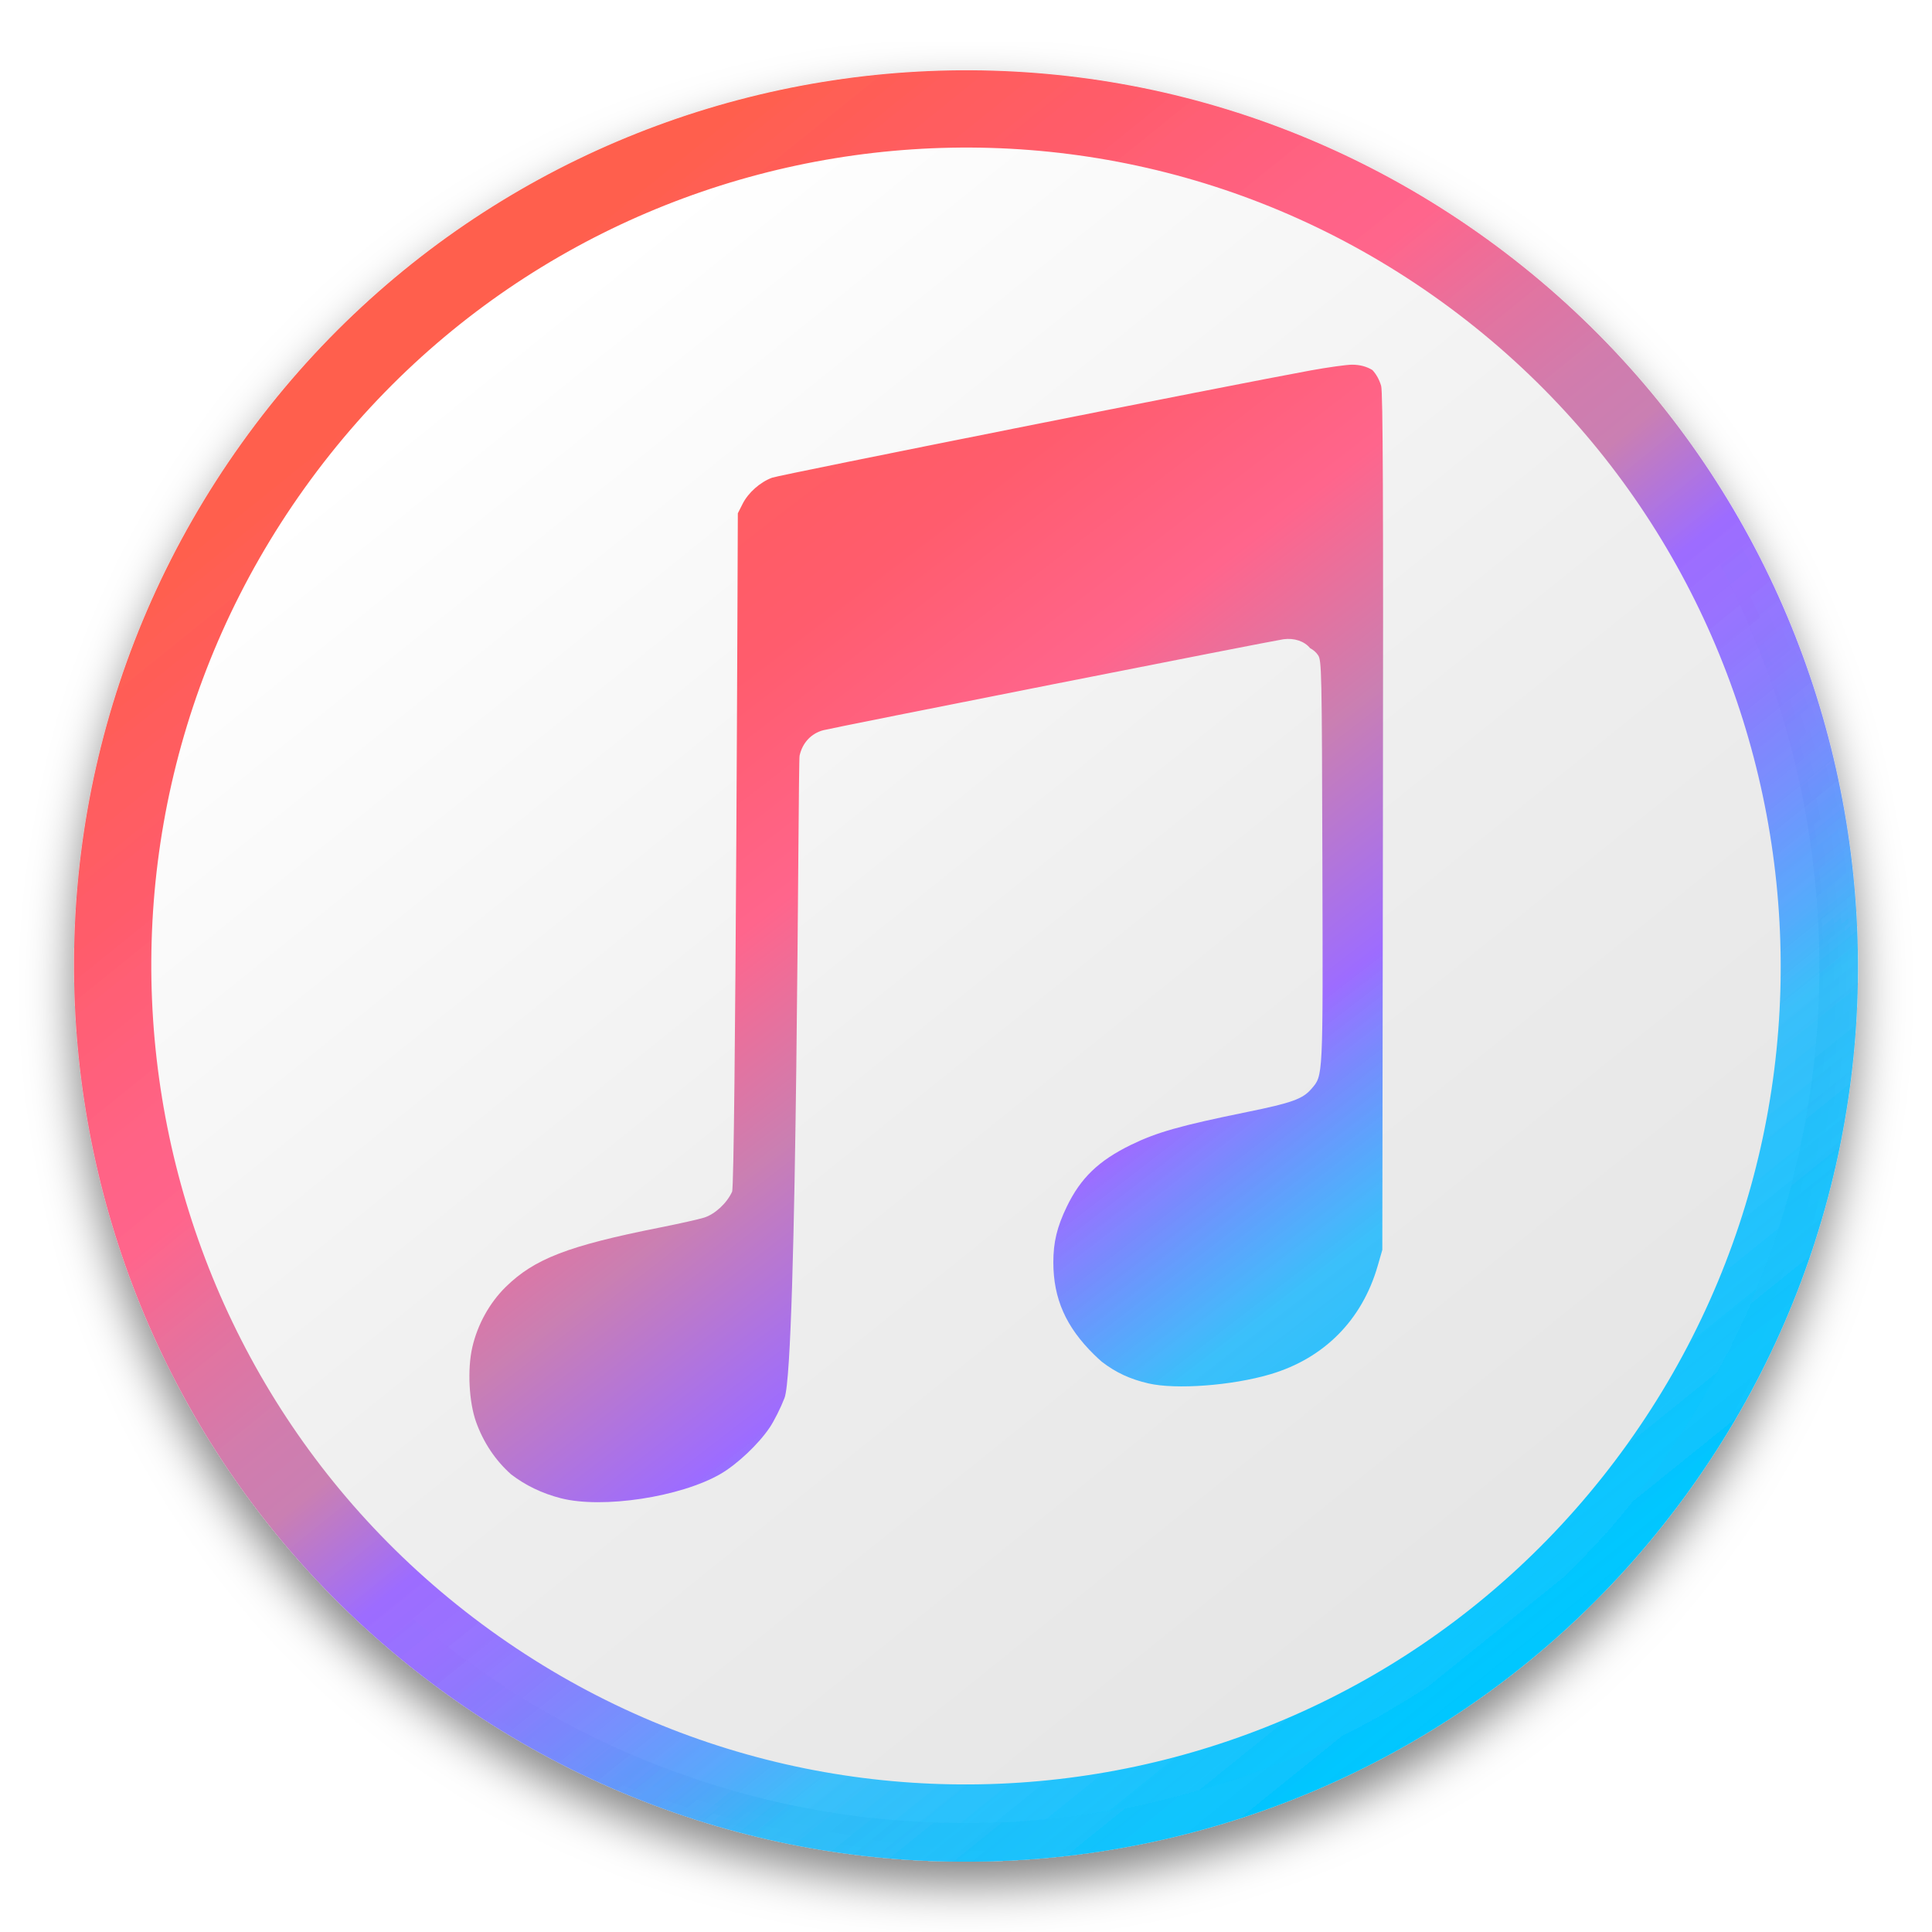
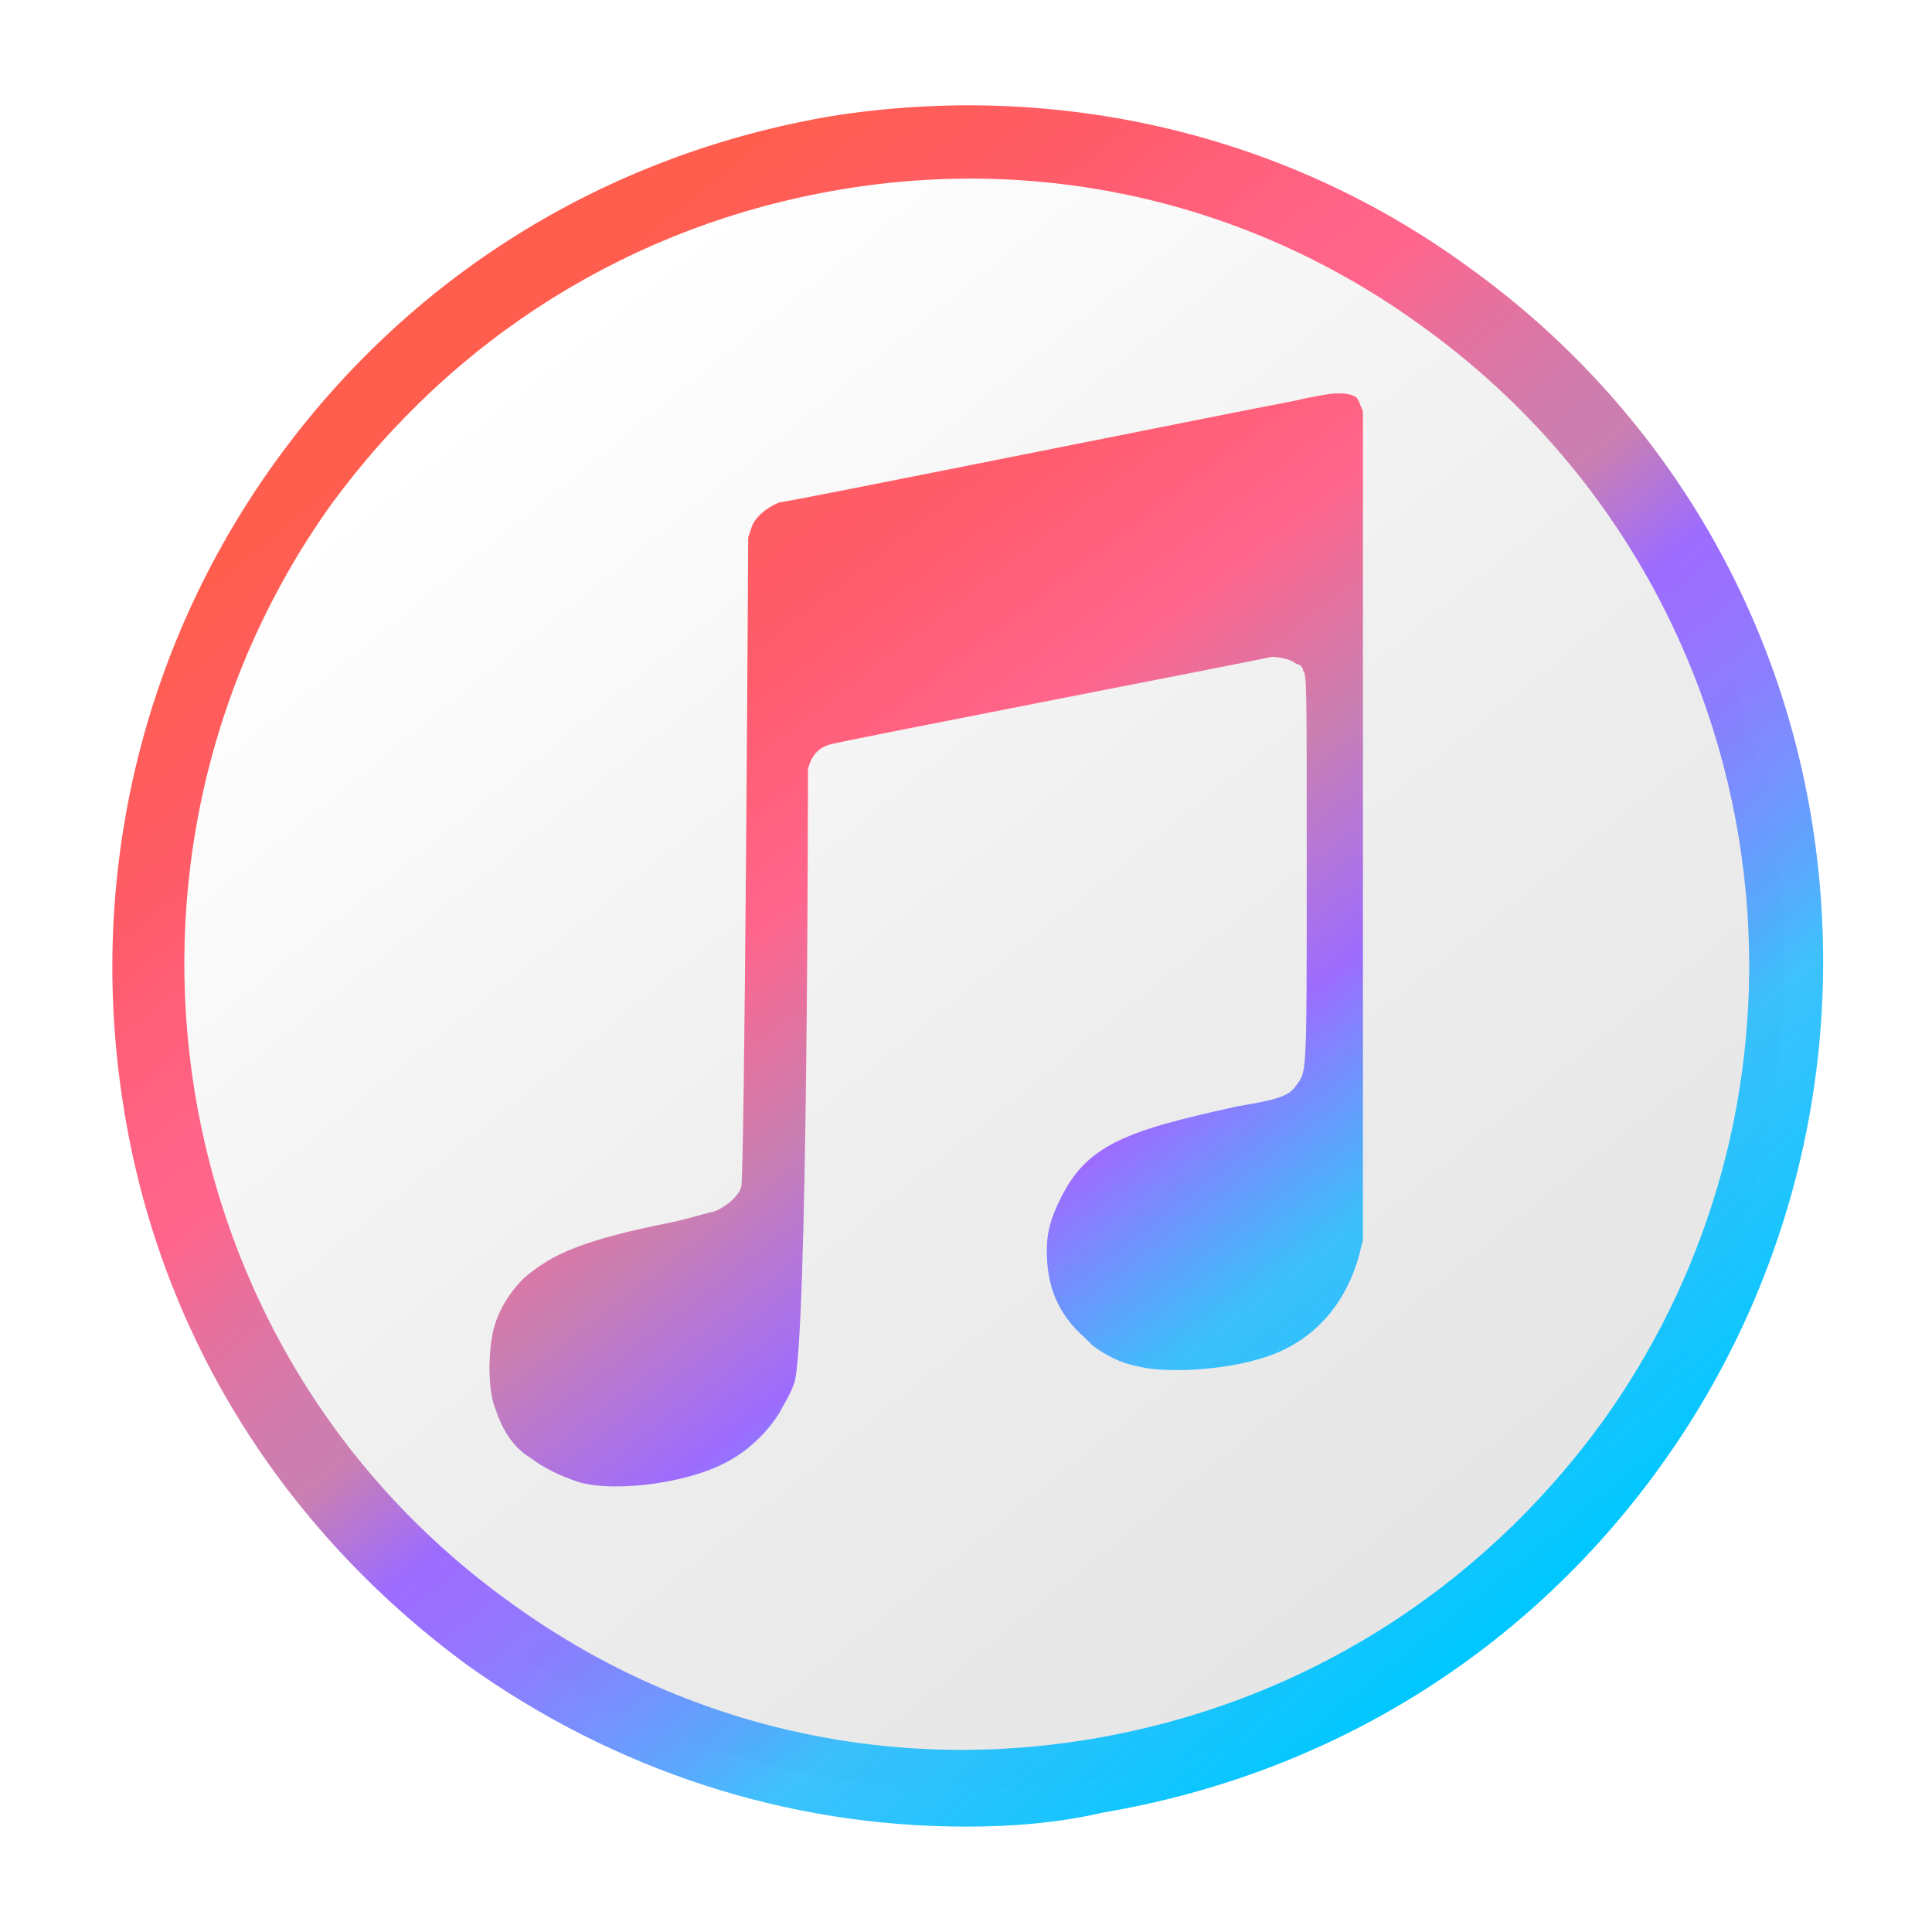
- <svg xmlns="http://www.w3.org/2000/svg" viewBox="0 0 500 500">
-   <defs>
-     <filter x="-6.1%" y="-3.9%" width="112.1%" height="113.2%" filterUnits="objectBoundingBox" id="player-filter-1">
-       <feOffset dx="0" dy="6" in="SourceAlpha" result="shadowOffsetOuter1" />
-       <feGaussianBlur stdDeviation="6" in="shadowOffsetOuter1" result="shadowBlurOuter1" />
-       <feColorMatrix values="0 0 0 0 0   0 0 0 0 0   0 0 0 0 0  0 0 0 0.5 0" type="matrix" in="shadowBlurOuter1" result="shadowMatrixOuter1" />
-       <feMerge>
-         <feMergeNode in="shadowMatrixOuter1" />
-         <feMergeNode in="SourceGraphic" />
-       </feMerge>
-     </filter>
-     <linearGradient id="a" gradientTransform="matrix(.6278 .7783 -.7783 .6278 295.9889 -102.6574)" gradientUnits="userSpaceOnUse" x1="43.345" x2="467.346" y1="258.193" y2="258.193">
-       <stop offset="0" stop-color="#fff" />
-       <stop offset=".537" stop-color="#eee" />
-       <stop offset="1" stop-color="#e5e5e5" />
-     </linearGradient>
-     <linearGradient id="b" gradientTransform="matrix(.6278 .7783 -.7783 .6278 295.9889 -102.6574)" gradientUnits="userSpaceOnUse" x1="35.845" x2="474.846" y1="258.193" y2="258.193">
-       <stop offset="0" stop-color="#ff5e4e" />
-       <stop offset=".15" stop-color="#ff5c6d" />
-       <stop offset=".169" stop-color="#ff5e73" />
-       <stop offset=".248" stop-color="#ff6385" />
-       <stop offset=".303" stop-color="#ff658c" />
-       <stop offset=".368" stop-color="#e4729f" />
-       <stop offset=".433" stop-color="#d17cad" />
-       <stop offset=".477" stop-color="#ca7fb2" />
-       <stop offset=".553" stop-color="#9d6cff" />
-       <stop offset=".593" stop-color="#9870ff" stop-opacity=".988" />
-       <stop offset=".643" stop-color="#897afe" stop-opacity=".973" />
-       <stop offset=".698" stop-color="#708cfe" stop-opacity=".953" />
-       <stop offset=".756" stop-color="#4da4fd" stop-opacity=".933" />
-       <stop offset=".802" stop-color="#2cbcfc" stop-opacity=".918" />
-       <stop offset="1" stop-color="#00c7ff" />
-     </linearGradient>
-     <linearGradient id="c" gradientUnits="userSpaceOnUse" x1="128.632" x2="384.02" y1="90.895" y2="422.372">
-       <stop offset="0" stop-color="#ff5e4e" />
-       <stop offset=".249" stop-color="#ff5c6d" />
-       <stop offset=".377" stop-color="#ff658c" />
-       <stop offset=".497" stop-color="#ca7fb2" />
-       <stop offset=".627" stop-color="#9d6cff" />
-       <stop offset=".763" stop-color="#2cbcfc" stop-opacity=".918" />
-       <stop offset="1" stop-color="#00c7ff" />
-     </linearGradient>
-   </defs>
-   <path filter="url(#player-filter-1)" d="M121.066,430.033 C22.053,358.488-0.488,219.889,70.719,120.458C141.922,21.03,279.917-1.578,378.933,69.965 c99.012,71.542,121.554,210.142,50.352,309.576C358.077,478.971,220.086,501.578,121.066,430.033L121.066,430.033z" fill="url(#a)" stroke="url(#b)" stroke-width="20" />
-   <path d="M328.653,355.691c13.984-4.1,23.858-14.047,27.897-28.098l1.192-4.127l0.157-110.766 c0.116-82.95,0.004-111.28-0.458-112.827c-0.483-1.64-1.253-3.015-2.26-4.102c-1.479-0.911-3.259-1.393-5.275-1.389 c-1.391,0-6.218,0.67-10.721,1.488c-19.924,3.628-137.358,27.018-139.364,27.759c-3.104,1.147-6.177,3.873-7.635,6.767l-1.236,2.451 c0,0-0.584,173.615-1.484,175.57c-1.367,2.975-4.404,5.791-7.205,6.691c-1.326,0.424-6.57,1.604-11.66,2.611 c-23.562,4.691-32.312,8.068-39.715,15.336c-4.205,4.127-7.318,9.76-8.664,15.672c-1.287,5.65-0.856,14.104,0.977,19.244 c1.922,5.377,5.014,9.969,9.058,13.582c3.676,2.832,8.015,4.941,12.894,6.191c10.785,2.762,30.979-0.309,41.301-6.279 c4.316-2.498,9.869-7.736,12.758-12.043c1.146-1.707,2.863-5.137,3.824-7.631c3.363-8.732,3.469-164.265,3.897-166.225 c0.729-3.324,3.002-5.757,6.134-6.585c2.822-0.74,115.9-23.096,119.084-23.543c2.799-0.388,5.442,0.514,6.888,2.291 c0.855,0.46,1.579,1.08,2.085,1.842c0.918,1.368,0.975,4.072,1.111,53.315c0.155,56.676,0.227,55.348-2.854,58.926 c-2.243,2.6-5.039,3.607-16.533,5.953c-17.487,3.568-23.47,5.266-30.168,8.531c-8.361,4.088-13.007,8.562-16.596,15.994 c-2.537,5.26-3.484,9.201-3.478,14.432c0.015,9.361,3.244,16.672,10.526,23.83c0.672,0.66,1.33,1.271,1.995,1.85 c3.667,2.836,7.409,4.545,12.113,5.629C304.333,359.668,318.772,358.592,328.653,355.691z" fill="url(#c)" />
+ <svg xmlns="http://www.w3.org/2000/svg" viewBox="0 0 55 55">
+   <style type="text/css">
+ 		.st0{fill:url(#SVGID_1_);}
+ 		.st1{fill:url(#SVGID_2_);}
+ 		.st2{fill:url(#SVGID_3_);}
+ 	</style>
+   <linearGradient id="SVGID_1_" gradientUnits="userSpaceOnUse" x1="-93.895" y1="-249.668" x2="-49.144" y2="-249.668" gradientTransform="matrix(0.6278 0.7783 0.7783 -0.6278 267.3606 -72.7799)">
+     <stop offset="0" style="stop-color:#FFFFFF" />
+     <stop offset="0.537" style="stop-color:#EEEEEE" />
+     <stop offset="1" style="stop-color:#E5E5E5" />
+   </linearGradient>
+   <path class="st0" d="M13.9,46.5C3.4,39,1.1,24.3,8.6,13.8C16.1,3.3,30.7,0.9,41.1,8.5c10.5,7.6,12.8,22.2,5.3,32.7   C38.9,51.7,24.3,54.1,13.9,46.5L13.9,46.5z" />
+   <linearGradient id="SVGID_2_" gradientUnits="userSpaceOnUse" x1="-94.692" y1="-249.668" x2="-48.347" y2="-249.668" gradientTransform="matrix(0.6278 0.7783 0.7783 -0.6278 267.3606 -72.7799)">
+     <stop offset="0" style="stop-color:#FF5E4E" />
+     <stop offset="0.15" style="stop-color:#FF5C6D" />
+     <stop offset="0.169" style="stop-color:#FF5E73" />
+     <stop offset="0.248" style="stop-color:#FF6385" />
+     <stop offset="0.303" style="stop-color:#FF658C" />
+     <stop offset="0.368" style="stop-color:#E4729F" />
+     <stop offset="0.433" style="stop-color:#D17CAD" />
+     <stop offset="0.477" style="stop-color:#CA7FB2" />
+     <stop offset="0.553" style="stop-color:#9D6CFF" />
+     <stop offset="0.593" style="stop-color:#9870FF;stop-opacity:0.988" />
+     <stop offset="0.643" style="stop-color:#897AFE;stop-opacity:0.973" />
+     <stop offset="0.698" style="stop-color:#708CFE;stop-opacity:0.953" />
+     <stop offset="0.756" style="stop-color:#4DA4FD;stop-opacity:0.933" />
+     <stop offset="0.802" style="stop-color:#2CBCFC;stop-opacity:0.918" />
+     <stop offset="1" style="stop-color:#00C7FF" />
+   </linearGradient>
+   <path class="st1" d="M27.5,52c-5.1,0-10-1.6-14.2-4.6h0C8,43.5,4.5,37.9,3.5,31.4c-1-6.4,0.5-12.9,4.3-18.2   c3.8-5.3,9.4-8.8,15.9-9.9c6.4-1,12.9,0.5,18.1,4.3c5.3,3.8,8.8,9.5,9.8,15.9c1,6.4-0.5,12.9-4.3,18.2c-3.8,5.3-9.4,8.8-15.9,9.9   C30.1,51.9,28.8,52,27.5,52z M14.5,45.6c4.8,3.5,10.7,4.9,16.6,3.9c5.9-1,11-4.2,14.5-9c7.2-10,4.9-24-5.1-31.2   c-4.8-3.5-10.7-4.9-16.6-3.9c-5.9,1-11,4.2-14.5,9C2.3,24.4,4.5,38.4,14.5,45.6L14.5,45.6z" />
+   <linearGradient id="SVGID_3_" gradientUnits="userSpaceOnUse" x1="14.751" y1="45.34" x2="41.706" y2="10.354" gradientTransform="matrix(1 0 0 -1 0 56)">
+     <stop offset="0" style="stop-color:#FF5E4E" />
+     <stop offset="0.249" style="stop-color:#FF5C6D" />
+     <stop offset="0.377" style="stop-color:#FF658C" />
+     <stop offset="0.497" style="stop-color:#CA7FB2" />
+     <stop offset="0.627" style="stop-color:#9D6CFF" />
+     <stop offset="0.763" style="stop-color:#2CBCFC;stop-opacity:0.918" />
+     <stop offset="1" style="stop-color:#00C7FF" />
+   </linearGradient>
+   <path class="st2" d="M35.8,38.7c1.5-0.4,2.5-1.5,2.9-3l0.1-0.4l0-11.7c0-8.8,0-11.7,0-11.9c-0.1-0.2-0.1-0.3-0.2-0.4   c-0.2-0.1-0.3-0.1-0.6-0.1c-0.1,0-0.7,0.1-1.1,0.2c-2.1,0.4-14.5,2.9-14.7,2.9c-0.3,0.1-0.7,0.4-0.8,0.7l-0.1,0.3   c0,0-0.1,18.3-0.2,18.5c-0.1,0.3-0.5,0.6-0.8,0.7c-0.1,0-0.7,0.2-1.2,0.3c-2.5,0.5-3.4,0.9-4.2,1.6c-0.4,0.4-0.8,1-0.9,1.7   c-0.1,0.6-0.1,1.5,0.1,2c0.2,0.6,0.5,1.1,1,1.4c0.4,0.3,0.8,0.5,1.4,0.7c1.1,0.3,3.3,0,4.4-0.7c0.5-0.3,1-0.8,1.3-1.3   c0.1-0.2,0.3-0.5,0.4-0.8c0.4-0.9,0.4-17.3,0.4-17.5c0.1-0.4,0.3-0.6,0.6-0.7c0.3-0.1,12.2-2.4,12.6-2.5c0.3,0,0.6,0.1,0.7,0.2   c0.1,0,0.2,0.1,0.2,0.2c0.1,0.1,0.1,0.4,0.1,5.6c0,6,0,5.8-0.3,6.2c-0.2,0.3-0.5,0.4-1.7,0.6c-1.8,0.4-2.5,0.6-3.2,0.9   c-0.9,0.4-1.4,0.9-1.8,1.7c-0.3,0.6-0.4,1-0.4,1.5c0,1,0.3,1.8,1.1,2.5c0.1,0.1,0.1,0.1,0.2,0.2c0.4,0.3,0.8,0.5,1.3,0.6   C33.2,39.1,34.8,39,35.8,38.7z" />
</svg>
